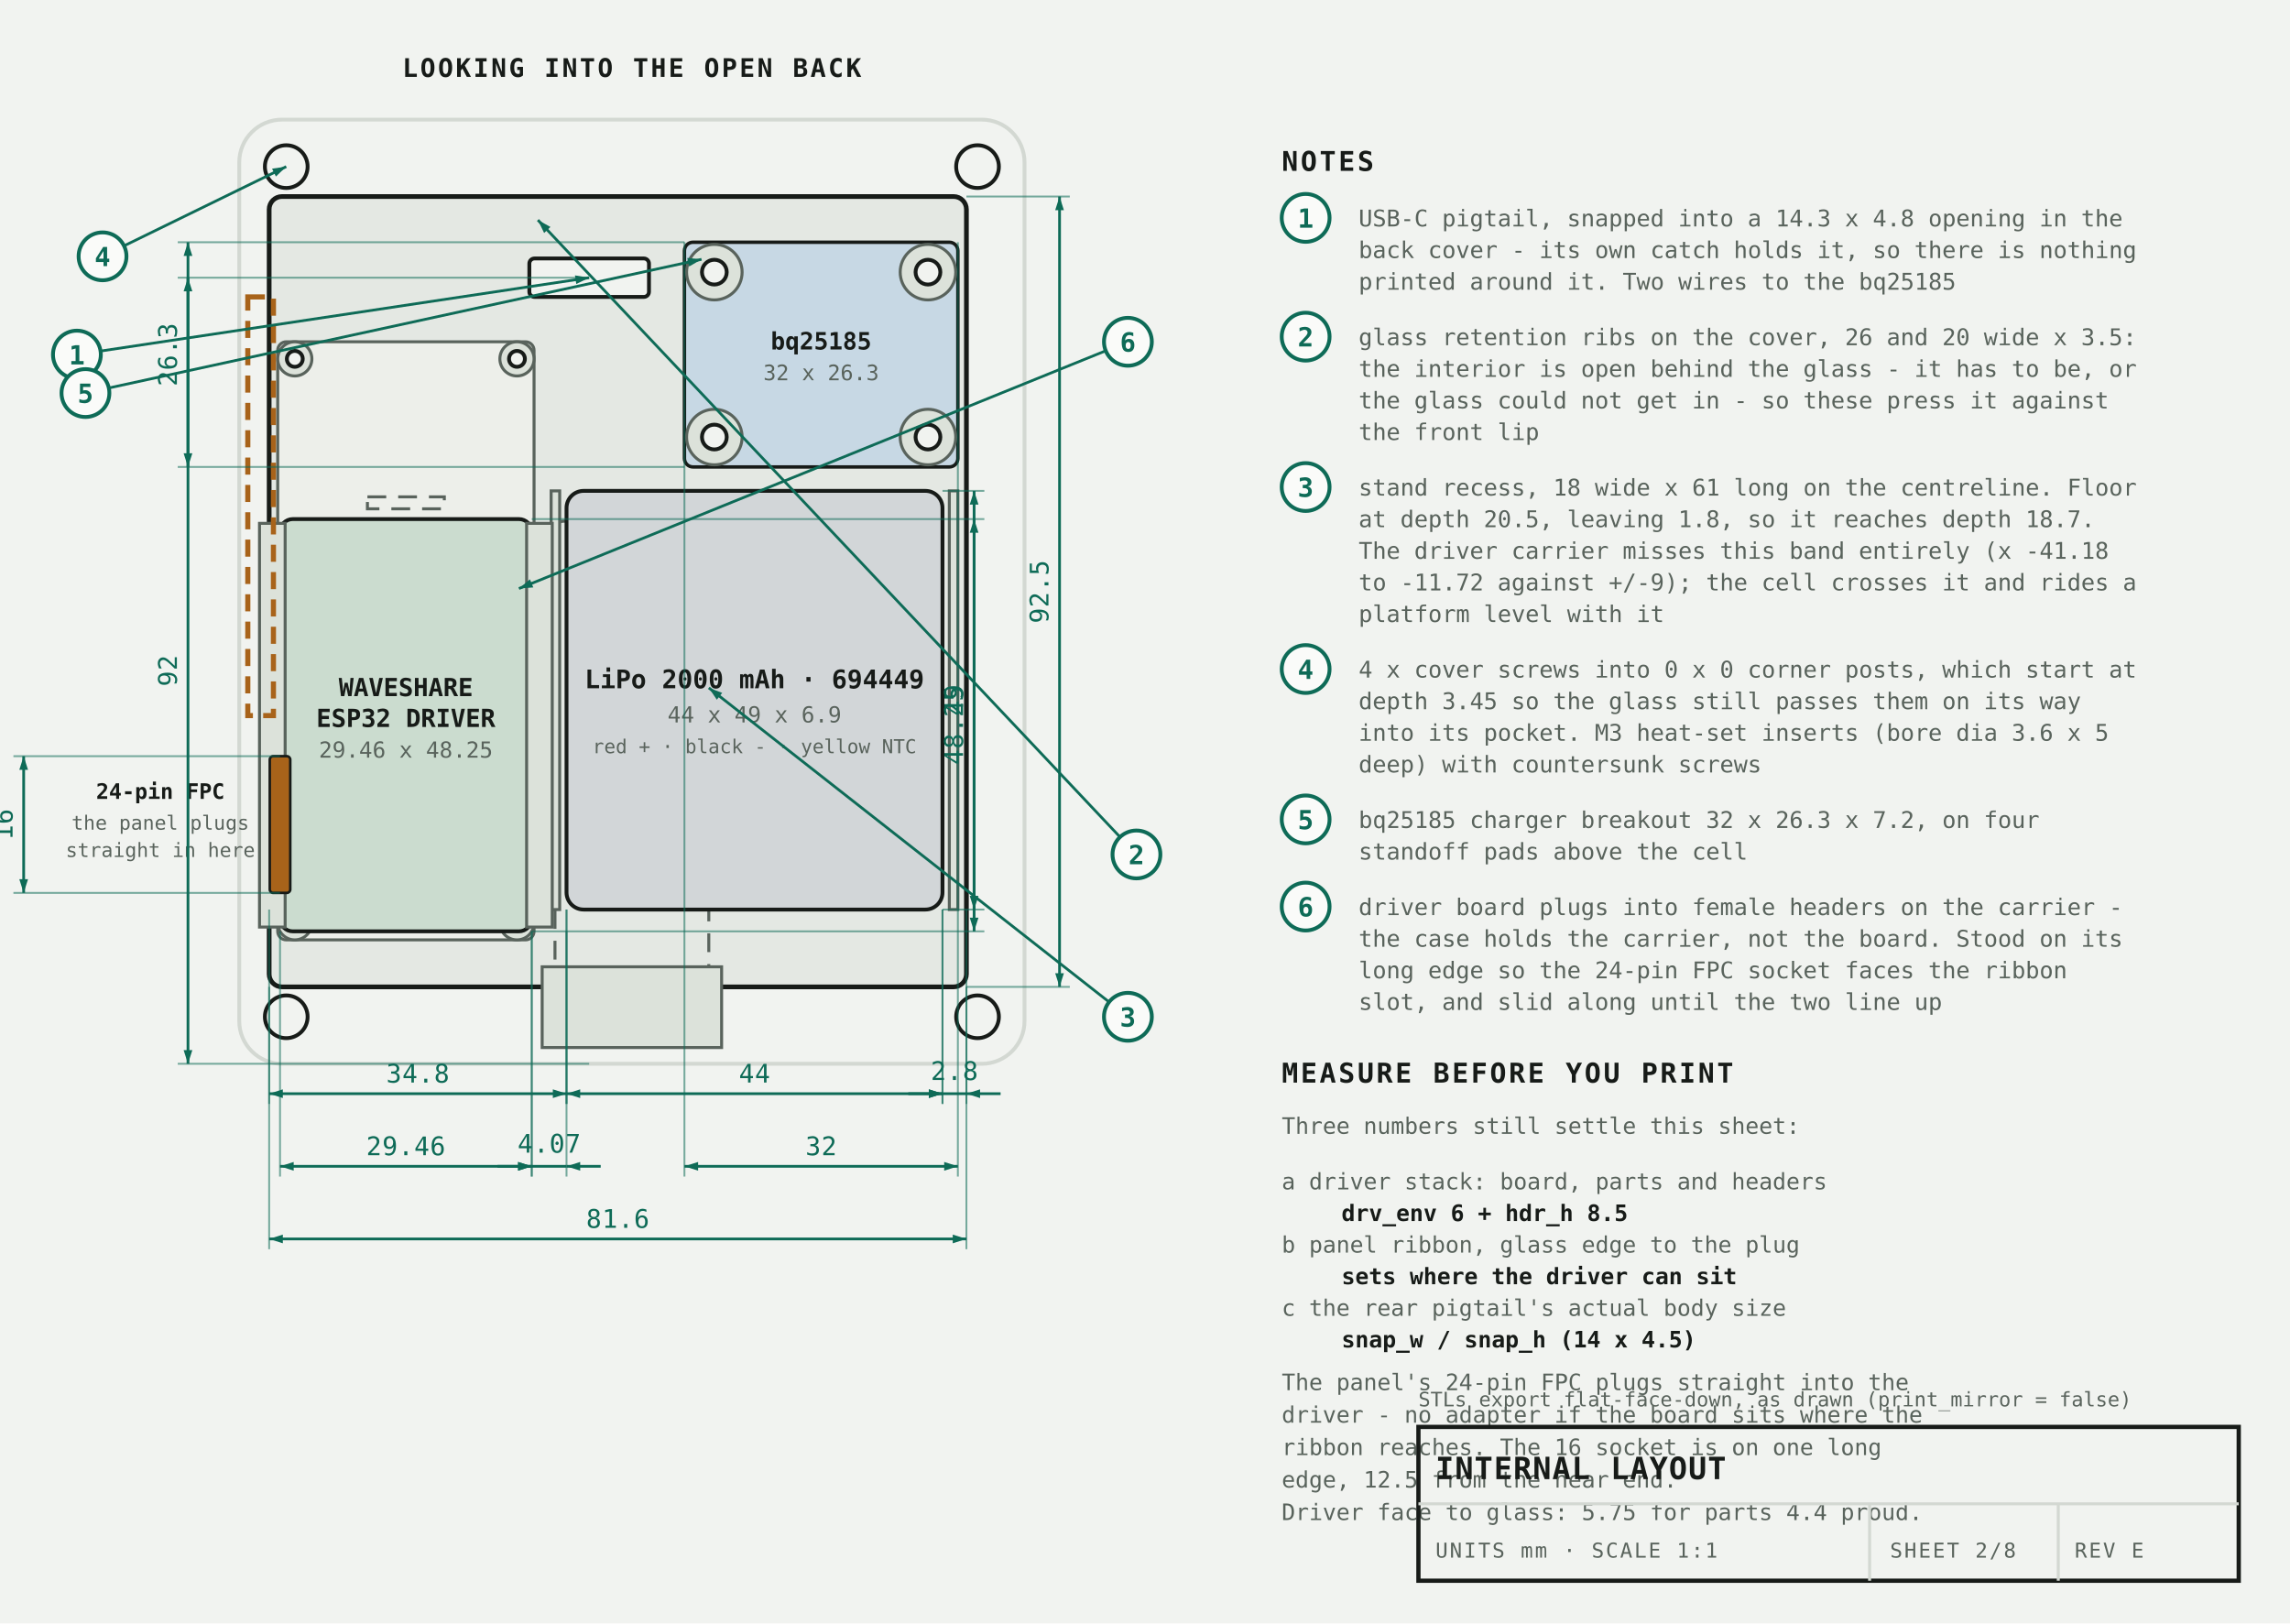
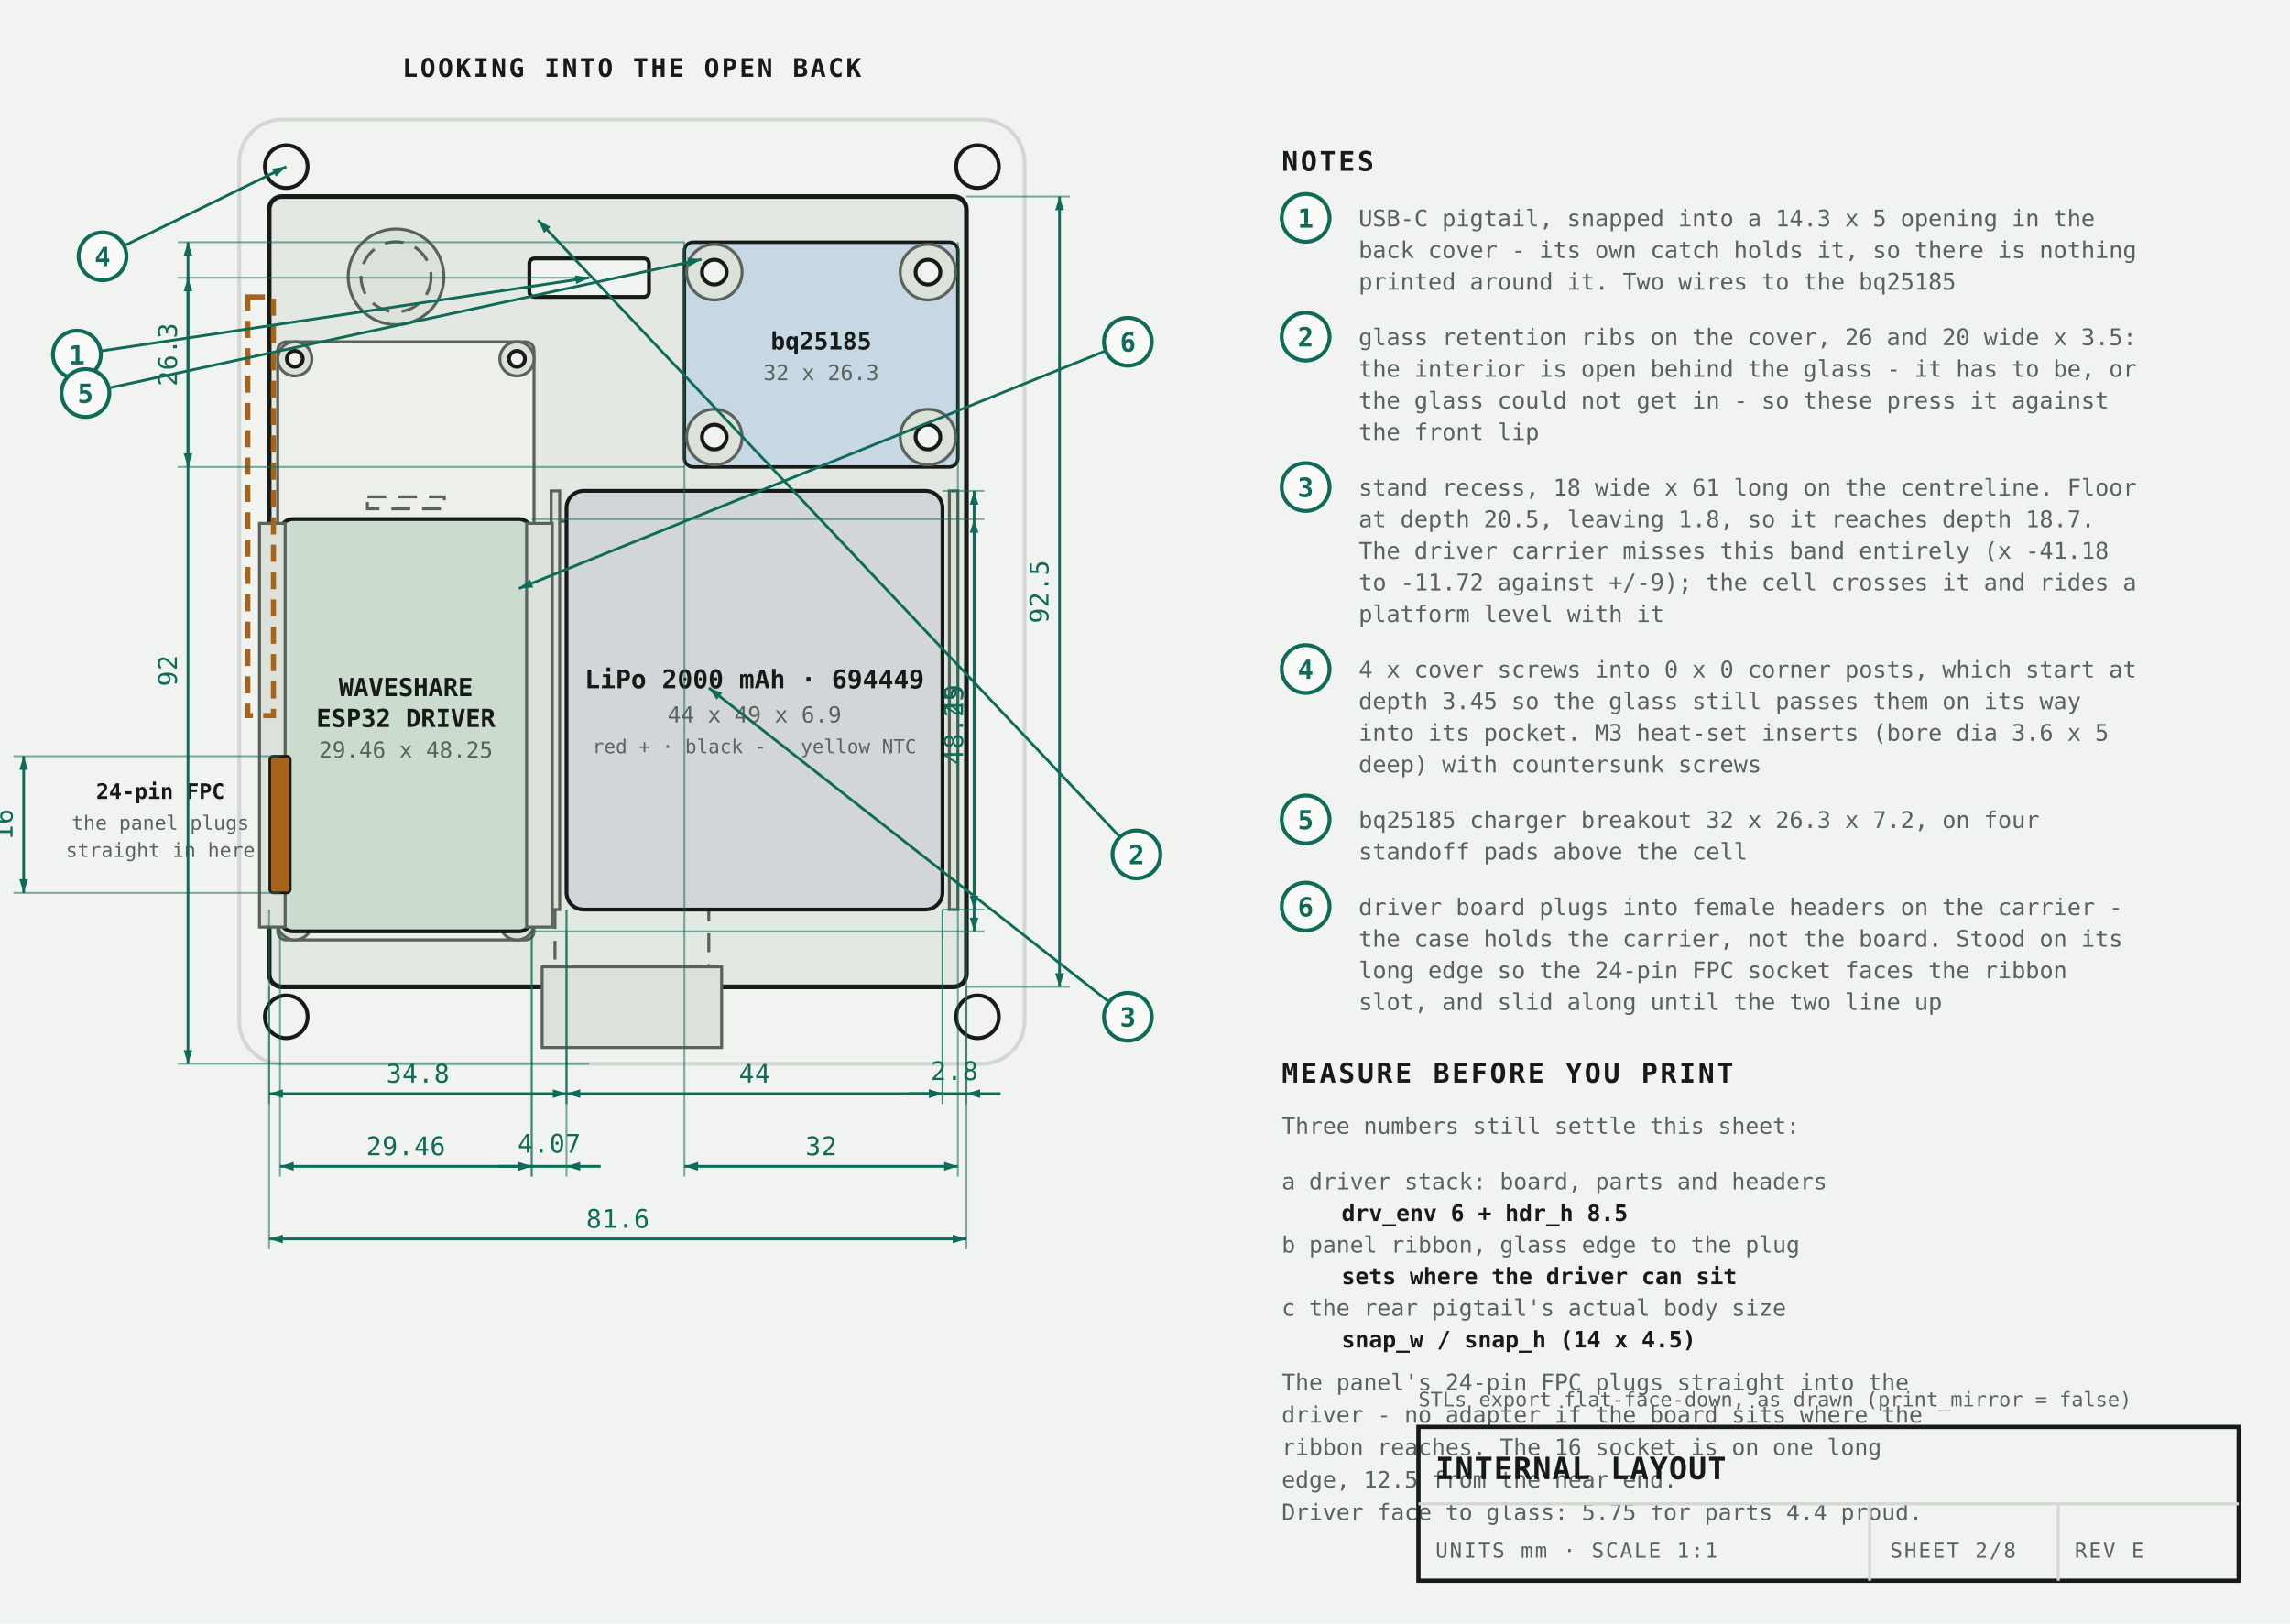
<svg xmlns="http://www.w3.org/2000/svg" class="dwg" width="1072" height="760" id="s2" viewBox="0 0 268 190" role="img">
  <style>
svg{font-family:"IBM Plex Mono",ui-monospace,monospace}
.bg{fill:#F1F3F0;stroke:none}
.part{fill:#E4E8E3;stroke:#171B18;stroke-width:.55}
.edge{fill:none;stroke:#171B18;stroke-width:.5}
.inkline{fill:none;stroke:#171B18;stroke-width:1.1}
.ghost{fill:none;stroke:#D3D8D2;stroke-width:.45}
.hid{fill:none;stroke:#59635C;stroke-width:.35;stroke-dasharray:2.2 1.4}
.cl{fill:none;stroke:#59635C;stroke-width:.28;stroke-dasharray:6 1.6 1 1.6;opacity:.75}
.cut{fill:#F1F3F0;stroke:#171B18;stroke-width:.45}
.ink{fill:#171B18;opacity:.86;stroke:none}
.glass{fill:#D9E4E6;stroke:#171B18;stroke-width:.4}
.pcb{fill:#CBDCCF;stroke:#171B18;stroke-width:.45}
.cell{fill:#D2D6D8;stroke:#171B18;stroke-width:.45}
.chg{fill:#C7D8E4;stroke:#171B18;stroke-width:.4}
.plat{fill:#EDEFEA;stroke:#59635C;stroke-width:.35}
.boss{fill:#DCE2DA;stroke:#59635C;stroke-width:.35}
.pad{fill:#D8DED6;stroke:#59635C;stroke-width:.35}
.voidfill{fill:#E7EAE5;stroke:#59635C;stroke-width:.35}
.warn{fill:none;stroke:#A8631A;stroke-width:.6;stroke-dasharray:2 1.2}
.wire{fill:none;stroke:#171B18;stroke-width:.62;stroke-linejoin:round}
.wire.ntc{stroke:#A8631A}
.clash{fill:#A8631A;fill-opacity:.30;stroke:#A8631A;stroke-width:.7}
.clashtxt{fill:#A8631A;font-weight:600;letter-spacing:.02em}
.res{fill:#FAFBF9;stroke:#171B18;stroke-width:.5}
.leg{stroke:#171B18;stroke-width:2.6;stroke-linecap:round;fill:none}
.table{stroke:#59635C;stroke-width:.6}
.com{fill:#A8631A;stroke:#171B18;stroke-width:.3}
.hl{stroke:#D3D8D2;stroke-width:.3;fill:none}
.hatch{opacity:.9}
.dim{fill:none;stroke:#0E6B57;stroke-width:.32}
.ext{fill:none;stroke:#0E6B57;stroke-width:.22;opacity:.55}
.arrow{fill:#0E6B57;stroke:none}
.dimtxt{fill:#0E6B57;letter-spacing:.02em}
.note{fill:#59635C}
.val{fill:#171B18;font-weight:600}
.val.warn{fill:#A8631A;stroke:none}
.balloon{fill:#FAFBF9;stroke:#0E6B57;stroke-width:.45}
.baltxt{fill:#0E6B57;font-weight:600;text-anchor:middle}
.vlabel{fill:#171B18;font-weight:600;letter-spacing:.09em}
.cmp{fill:#171B18;font-weight:600}
.cmpsub{fill:#59635C}
.tbframe{fill:none;stroke:#171B18;stroke-width:.5}
.tbrule{stroke:#D3D8D2;stroke-width:.35;fill:none}
.tbname{fill:#171B18;font-weight:700;letter-spacing:.03em}
.tbmeta{fill:#59635C;letter-spacing:.09em}
@media (prefers-color-scheme:dark){
svg{font-family:"IBM Plex Mono",ui-monospace,monospace}
.bg{fill:#0F1211;stroke:none}
.part{fill:#232A26;stroke:#E8ECE7;stroke-width:.55}
.edge{fill:none;stroke:#E8ECE7;stroke-width:.5}
.inkline{fill:none;stroke:#E8ECE7;stroke-width:1.1}
.ghost{fill:none;stroke:#2C332E;stroke-width:.45}
.hid{fill:none;stroke:#93A099;stroke-width:.35;stroke-dasharray:2.2 1.4}
.cl{fill:none;stroke:#93A099;stroke-width:.28;stroke-dasharray:6 1.6 1 1.6;opacity:.75}
.cut{fill:#0F1211;stroke:#E8ECE7;stroke-width:.45}
.ink{fill:#E8ECE7;opacity:.86;stroke:none}
.glass{fill:#243233;stroke:#E8ECE7;stroke-width:.4}
.pcb{fill:#1F3327;stroke:#E8ECE7;stroke-width:.45}
.cell{fill:#2A3033;stroke:#E8ECE7;stroke-width:.45}
.chg{fill:#1E2E3A;stroke:#E8ECE7;stroke-width:.4}
.plat{fill:#1C221E;stroke:#93A099;stroke-width:.35}
.boss{fill:#28302B;stroke:#93A099;stroke-width:.35}
.pad{fill:#2A322C;stroke:#93A099;stroke-width:.35}
.voidfill{fill:#101413;stroke:#93A099;stroke-width:.35}
.warn{fill:none;stroke:#E0A64B;stroke-width:.6;stroke-dasharray:2 1.2}
.wire{fill:none;stroke:#E8ECE7;stroke-width:.62;stroke-linejoin:round}
.wire.ntc{stroke:#E0A64B}
.clash{fill:#E0A64B;fill-opacity:.30;stroke:#E0A64B;stroke-width:.7}
.clashtxt{fill:#E0A64B;font-weight:600;letter-spacing:.02em}
.res{fill:#171B18;stroke:#E8ECE7;stroke-width:.5}
.leg{stroke:#E8ECE7;stroke-width:2.6;stroke-linecap:round;fill:none}
.table{stroke:#93A099;stroke-width:.6}
.com{fill:#E0A64B;stroke:#E8ECE7;stroke-width:.3}
.hl{stroke:#2C332E;stroke-width:.3;fill:none}
.hatch{opacity:.9}
.dim{fill:none;stroke:#57CFA9;stroke-width:.32}
.ext{fill:none;stroke:#57CFA9;stroke-width:.22;opacity:.55}
.arrow{fill:#57CFA9;stroke:none}
.dimtxt{fill:#57CFA9;letter-spacing:.02em}
.note{fill:#93A099}
.val{fill:#E8ECE7;font-weight:600}
.val.warn{fill:#E0A64B;stroke:none}
.balloon{fill:#171B18;stroke:#57CFA9;stroke-width:.45}
.baltxt{fill:#57CFA9;font-weight:600;text-anchor:middle}
.vlabel{fill:#E8ECE7;font-weight:600;letter-spacing:.09em}
.cmp{fill:#E8ECE7;font-weight:600}
.cmpsub{fill:#93A099}
.tbframe{fill:none;stroke:#E8ECE7;stroke-width:.5}
.tbrule{stroke:#2C332E;stroke-width:.35;fill:none}
.tbname{fill:#E8ECE7;font-weight:700;letter-spacing:.03em}
.tbmeta{fill:#93A099;letter-spacing:.09em}
}</style>
  <rect class="bg" x="0" y="0" width="268" height="190" />
  <rect class="ghost" x="28.00" y="14.00" width="91.90" height="110.50" rx="5.00" />
  <rect class="part" x="31.50" y="23.00" width="81.60" height="92.50" rx="1.50" />
  <rect class="hid" x="64.95" y="61.00" width="18.00" height="61.00" rx="1.00" />
+   <circle class="boss" cx="101.55" cy="41.50" r="5.60" />
+   <circle class="hid" cx="101.55" cy="41.50" r="4.10" />
+   <circle class="boss" cx="46.35" cy="32.40" r="5.60" />
+   <circle class="hid" cx="46.35" cy="32.40" r="4.10" />
  <rect class="boss" x="63.45" y="113.15" width="21.00" height="9.45" rx="0.00" />
  <rect class="cell" x="66.30" y="57.45" width="44.00" height="49.00" rx="2.00" />
  <text class="cmp" x="88.30" y="80.55" text-anchor="middle" font-size="3.0">LiPo 2000 mAh  ·  694449</text>
  <text class="cmpsub" x="88.30" y="84.55" text-anchor="middle" font-size="2.6">44 x 49 x 6.9</text>
  <text class="cmpsub" x="88.30" y="88.15" text-anchor="middle" font-size="2.25">red +  ·  black -  ·  yellow NTC</text>
  <rect class="boss" x="64.50" y="57.45" width="1.00" height="49.00" rx="0.00" />
  <rect class="boss" x="111.10" y="57.45" width="1.00" height="49.00" rx="0.00" />
  <rect class="chg" x="80.10" y="28.35" width="32.00" height="26.30" rx="1.00" />
  <text class="cmp" x="96.10" y="40.90" text-anchor="middle" font-size="2.8">bq25185</text>
  <text class="cmpsub" x="96.10" y="44.50" text-anchor="middle" font-size="2.5">32 x 26.3</text>
  <circle class="boss" cx="83.60" cy="51.15" r="3.25" />
  <circle class="cut" cx="83.60" cy="51.15" r="1.45" />
  <circle class="boss" cx="83.60" cy="31.85" r="3.25" />
  <circle class="cut" cx="83.60" cy="31.85" r="1.45" />
  <circle class="boss" cx="108.60" cy="51.15" r="3.25" />
  <circle class="cut" cx="108.60" cy="51.15" r="1.45" />
  <circle class="boss" cx="108.60" cy="31.85" r="3.25" />
  <circle class="cut" cx="108.60" cy="31.85" r="1.45" />
  <rect class="plat" x="32.50" y="40.00" width="30.00" height="70.00" rx="1.00" />
  <text class="cmp" x="47.50" y="101.00" text-anchor="middle" font-size="2.6">CARRIER 30 x 70</text>
  <text class="cmpsub" x="47.50" y="104.80" text-anchor="middle" font-size="2.3">divider on the spare</text>
  <circle class="boss" cx="34.50" cy="108.00" r="2.00" />
  <circle class="cut" cx="34.50" cy="108.00" r="0.93" />
  <circle class="boss" cx="34.50" cy="42.00" r="2.00" />
  <circle class="cut" cx="34.50" cy="42.00" r="0.93" />
  <circle class="boss" cx="60.50" cy="108.00" r="2.00" />
  <circle class="cut" cx="60.50" cy="108.00" r="0.93" />
  <circle class="boss" cx="60.50" cy="42.00" r="2.00" />
  <circle class="cut" cx="60.50" cy="42.00" r="0.93" />
  <rect class="pcb" x="32.77" y="60.75" width="29.46" height="48.25" rx="1.50" />
  <text class="cmp" x="47.50" y="81.47" text-anchor="middle" font-size="2.9">WAVESHARE</text>
  <text class="cmp" x="47.50" y="85.08" text-anchor="middle" font-size="2.9">ESP32 DRIVER</text>
  <text class="cmpsub" x="47.50" y="88.67" text-anchor="middle" font-size="2.6">29.46 x 48.25</text>
  <rect class="hid" x="43.00" y="58.15" width="9.00" height="1.40" rx="0.00" />
  <rect class="boss" x="30.37" y="61.25" width="3.00" height="47.25" rx="0.00" />
  <rect class="boss" x="61.63" y="61.25" width="3.00" height="47.25" rx="0.00" />
  <rect class="com" x="31.57" y="88.50" width="2.40" height="16.00" rx="0.40" />
  <text class="cmp" x="18.77" y="93.50" text-anchor="middle" font-size="2.5">24-pin FPC</text>
  <text class="cmpsub" x="18.77" y="97.10" text-anchor="middle" font-size="2.3">the panel plugs</text>
  <text class="cmpsub" x="18.77" y="100.30" text-anchor="middle" font-size="2.3">straight in here</text>
  <rect class="warn" x="29.00" y="34.75" width="3.00" height="49.00" rx="0.00" />
  <line class="ext" x1="32.77" y1="88.50" x2="1.57" y2="88.50" />
  <line class="ext" x1="32.77" y1="104.50" x2="1.57" y2="104.50" />
  <line class="dim" x1="2.77" y1="88.50" x2="2.77" y2="104.50" />
  <path class="arrow" d="M2.77,88.50 L3.28,90.10 L2.26,90.10 Z" />
  <path class="arrow" d="M2.77,104.50 L2.26,102.90 L3.28,102.90 Z" />
  <text class="dimtxt" x="1.47" y="96.50" text-anchor="middle" font-size="3.0" transform="rotate(-90 1.47 96.50)">16</text>
  <rect class="boss" x="33.50" y="119.00" width="0.00" height="0.00" rx="1.00" />
  <circle class="cut" cx="33.50" cy="119.00" r="2.50" />
  <rect class="boss" x="114.40" y="119.00" width="0.00" height="0.00" rx="1.00" />
  <circle class="cut" cx="114.40" cy="119.00" r="2.50" />
  <rect class="boss" x="33.50" y="19.50" width="0.00" height="0.00" rx="1.00" />
  <circle class="cut" cx="33.50" cy="19.50" r="2.50" />
  <rect class="boss" x="114.40" y="19.50" width="0.00" height="0.00" rx="1.00" />
  <circle class="cut" cx="114.40" cy="19.50" r="2.50" />
  <rect class="cut" x="61.95" y="30.25" width="14.00" height="4.50" rx="0.60" />
  <line class="ext" x1="31.50" y1="106.45" x2="31.50" y2="129.20" />
  <line class="ext" x1="66.30" y1="106.45" x2="66.30" y2="129.20" />
  <line class="dim" x1="31.50" y1="128.00" x2="66.30" y2="128.00" />
  <path class="arrow" d="M31.50,128.00 L33.10,127.49 L33.10,128.51 Z" />
  <path class="arrow" d="M66.30,128.00 L64.70,128.51 L64.70,127.49 Z" />
  <text class="dimtxt" x="48.90" y="126.70" text-anchor="middle" font-size="3.0">34.8</text>
  <line class="ext" x1="66.30" y1="106.45" x2="66.30" y2="129.20" />
  <line class="ext" x1="110.30" y1="106.45" x2="110.30" y2="129.20" />
  <line class="dim" x1="66.30" y1="128.00" x2="110.30" y2="128.00" />
  <path class="arrow" d="M66.30,128.00 L67.90,127.49 L67.90,128.51 Z" />
  <path class="arrow" d="M110.30,128.00 L108.70,128.51 L108.70,127.49 Z" />
  <text class="dimtxt" x="88.30" y="126.70" text-anchor="middle" font-size="3.0">44</text>
  <line class="ext" x1="110.30" y1="106.45" x2="110.30" y2="129.20" />
  <line class="ext" x1="113.10" y1="106.45" x2="113.10" y2="129.20" />
  <line class="dim" x1="110.30" y1="128.00" x2="113.10" y2="128.00" />
  <line class="dim" x1="106.30" y1="128.00" x2="110.30" y2="128.00" />
  <line class="dim" x1="113.10" y1="128.00" x2="117.10" y2="128.00" />
  <path class="arrow" d="M110.30,128.00 L108.70,128.51 L108.70,127.49 Z" />
  <path class="arrow" d="M113.10,128.00 L114.70,127.49 L114.70,128.51 Z" />
  <text class="dimtxt" x="111.70" y="126.40" text-anchor="middle" font-size="3.0">2.8</text>
  <line class="ext" x1="32.77" y1="109.00" x2="32.77" y2="137.70" />
  <line class="ext" x1="62.23" y1="109.00" x2="62.23" y2="137.70" />
  <line class="dim" x1="32.77" y1="136.50" x2="62.23" y2="136.50" />
  <path class="arrow" d="M32.77,136.50 L34.37,135.99 L34.37,137.01 Z" />
  <path class="arrow" d="M62.23,136.50 L60.63,137.01 L60.63,135.99 Z" />
  <text class="dimtxt" x="47.50" y="135.20" text-anchor="middle" font-size="3.0">29.46</text>
  <line class="ext" x1="62.23" y1="109.00" x2="62.23" y2="137.70" />
  <line class="ext" x1="66.30" y1="109.00" x2="66.30" y2="137.70" />
  <line class="dim" x1="62.23" y1="136.50" x2="66.30" y2="136.50" />
  <line class="dim" x1="58.23" y1="136.50" x2="62.23" y2="136.50" />
  <line class="dim" x1="66.30" y1="136.50" x2="70.30" y2="136.50" />
  <path class="arrow" d="M62.23,136.50 L60.63,137.01 L60.63,135.99 Z" />
  <path class="arrow" d="M66.30,136.50 L67.90,135.99 L67.90,137.01 Z" />
  <text class="dimtxt" x="64.27" y="134.90" text-anchor="middle" font-size="3.0">4.07</text>
  <line class="ext" x1="80.10" y1="28.35" x2="80.10" y2="137.70" />
  <line class="ext" x1="112.10" y1="28.35" x2="112.10" y2="137.70" />
  <line class="dim" x1="80.10" y1="136.50" x2="112.10" y2="136.50" />
  <path class="arrow" d="M80.10,136.50 L81.70,135.99 L81.70,137.01 Z" />
  <path class="arrow" d="M112.10,136.50 L110.50,137.01 L110.50,135.99 Z" />
  <text class="dimtxt" x="96.10" y="135.20" text-anchor="middle" font-size="3.0">32</text>
  <line class="ext" x1="31.50" y1="115.50" x2="31.50" y2="146.20" />
  <line class="ext" x1="113.10" y1="115.50" x2="113.10" y2="146.20" />
  <line class="dim" x1="31.50" y1="145.00" x2="113.10" y2="145.00" />
  <path class="arrow" d="M31.50,145.00 L33.10,144.49 L33.10,145.51 Z" />
  <path class="arrow" d="M113.10,145.00 L111.50,145.51 L111.50,144.49 Z" />
  <text class="dimtxt" x="72.30" y="143.70" text-anchor="middle" font-size="3.0">81.6</text>
  <line class="ext" x1="80.10" y1="28.35" x2="20.80" y2="28.35" />
  <line class="ext" x1="80.10" y1="54.65" x2="20.80" y2="54.65" />
  <line class="dim" x1="22.00" y1="28.35" x2="22.00" y2="54.65" />
  <path class="arrow" d="M22.00,28.35 L22.51,29.95 L21.49,29.95 Z" />
  <path class="arrow" d="M22.00,54.65 L21.49,53.05 L22.51,53.05 Z" />
  <text class="dimtxt" x="20.70" y="41.50" text-anchor="middle" font-size="3.0" transform="rotate(-90 20.70 41.50)">26.3</text>
  <line class="ext" x1="68.95" y1="32.50" x2="20.80" y2="32.50" />
  <line class="ext" x1="68.95" y1="124.50" x2="20.80" y2="124.50" />
  <line class="dim" x1="22.00" y1="32.50" x2="22.00" y2="124.50" />
  <path class="arrow" d="M22.00,32.50 L22.51,34.10 L21.49,34.10 Z" />
  <path class="arrow" d="M22.00,124.50 L21.49,122.90 L22.51,122.90 Z" />
  <text class="dimtxt" x="20.70" y="78.50" text-anchor="middle" font-size="3.0" transform="rotate(-90 20.70 78.50)">92</text>
  <line class="ext" x1="62.23" y1="60.75" x2="115.20" y2="60.75" />
  <line class="ext" x1="62.23" y1="109.00" x2="115.20" y2="109.00" />
  <line class="dim" x1="114.00" y1="60.75" x2="114.00" y2="109.00" />
  <path class="arrow" d="M114.00,60.75 L114.51,62.35 L113.49,62.35 Z" />
  <path class="arrow" d="M114.00,109.00 L113.49,107.40 L114.51,107.40 Z" />
  <text class="dimtxt" x="112.70" y="84.88" text-anchor="middle" font-size="3.0" transform="rotate(-90 112.70 84.88)">48.25</text>
  <line class="ext" x1="110.30" y1="57.45" x2="115.20" y2="57.45" />
  <line class="ext" x1="110.30" y1="106.45" x2="115.20" y2="106.45" />
  <line class="dim" x1="114.00" y1="57.45" x2="114.00" y2="106.45" />
  <path class="arrow" d="M114.00,57.45 L114.51,59.05 L113.49,59.05 Z" />
  <path class="arrow" d="M114.00,106.45 L113.49,104.85 L114.51,104.85 Z" />
  <text class="dimtxt" x="112.70" y="81.95" text-anchor="middle" font-size="3.0" transform="rotate(-90 112.70 81.95)">49</text>
  <line class="ext" x1="113.10" y1="23.00" x2="125.20" y2="23.00" />
  <line class="ext" x1="113.10" y1="115.50" x2="125.20" y2="115.50" />
  <line class="dim" x1="124.00" y1="23.00" x2="124.00" y2="115.50" />
  <path class="arrow" d="M124.00,23.00 L124.51,24.60 L123.49,24.60 Z" />
  <path class="arrow" d="M124.00,115.50 L123.49,113.90 L124.51,113.90 Z" />
  <text class="dimtxt" x="122.70" y="69.25" text-anchor="middle" font-size="3.0" transform="rotate(-90 122.70 69.25)">92.5</text>
  <line class="dim" x1="68.95" y1="32.50" x2="9.00" y2="41.50" />
  <path class="arrow" d="M68.95,32.50 L67.44,33.24 L67.29,32.23 Z" />
  <circle class="balloon" cx="9.00" cy="41.50" r="2.80" />
  <text class="baltxt" x="9.00" y="42.65" text-anchor="middle" font-size="3.1">1</text>
  <line class="dim" x1="62.95" y1="25.75" x2="133.00" y2="100.00" />
  <path class="arrow" d="M62.95,25.75 L64.42,26.56 L63.68,27.27 Z" />
  <circle class="balloon" cx="133.00" cy="100.00" r="2.80" />
  <text class="baltxt" x="133.00" y="101.15" text-anchor="middle" font-size="3.1">2</text>
  <line class="dim" x1="82.95" y1="80.50" x2="132.00" y2="119.00" />
  <path class="arrow" d="M82.95,80.50 L84.52,81.09 L83.89,81.89 Z" />
  <circle class="balloon" cx="132.00" cy="119.00" r="2.80" />
  <text class="baltxt" x="132.00" y="120.15" text-anchor="middle" font-size="3.1">3</text>
  <line class="dim" x1="33.50" y1="19.50" x2="12.00" y2="30.00" />
  <path class="arrow" d="M33.50,19.50 L32.29,20.66 L31.84,19.74 Z" />
  <circle class="balloon" cx="12.00" cy="30.00" r="2.80" />
  <text class="baltxt" x="12.00" y="31.15" text-anchor="middle" font-size="3.1">4</text>
  <line class="dim" x1="82.10" y1="30.35" x2="10.00" y2="46.00" />
  <path class="arrow" d="M82.10,30.35 L80.65,31.19 L80.43,30.19 Z" />
  <circle class="balloon" cx="10.00" cy="46.00" r="2.80" />
  <text class="baltxt" x="10.00" y="47.15" text-anchor="middle" font-size="3.1">5</text>
  <line class="dim" x1="60.73" y1="68.88" x2="132.00" y2="40.00" />
  <path class="arrow" d="M60.73,68.88 L62.02,67.80 L62.41,68.75 Z" />
  <circle class="balloon" cx="132.00" cy="40.00" r="2.80" />
  <text class="baltxt" x="132.00" y="41.15" text-anchor="middle" font-size="3.1">6</text>
  <text class="vlabel" x="73.95" y="9.00" text-anchor="middle" font-size="3.0">LOOKING INTO THE OPEN BACK</text>
  <text class="vlabel" x="150.00" y="20.00" text-anchor="start" font-size="3.2">NOTES</text>
  <circle class="balloon" cx="152.80" cy="25.50" r="2.80" />
  <text class="baltxt" x="152.80" y="26.65" text-anchor="middle" font-size="3.1">1</text>
-   <text class="note" x="159.00" y="26.50" text-anchor="start" font-size="2.7">USB-C pigtail, snapped into a 14.3 x 4.8 opening in the</text>
+   <text class="note" x="159.00" y="26.50" text-anchor="start" font-size="2.7">USB-C pigtail, snapped into a 14.3 x 5 opening in the</text>
  <text class="note" x="159.00" y="30.20" text-anchor="start" font-size="2.7">back cover - its own catch holds it, so there is nothing</text>
  <text class="note" x="159.00" y="33.90" text-anchor="start" font-size="2.7">printed around it. Two wires to the bq25185</text>
  <circle class="balloon" cx="152.80" cy="39.40" r="2.80" />
  <text class="baltxt" x="152.80" y="40.55" text-anchor="middle" font-size="3.1">2</text>
  <text class="note" x="159.00" y="40.40" text-anchor="start" font-size="2.7">glass retention ribs on the cover, 26 and 20 wide x 3.5:</text>
  <text class="note" x="159.00" y="44.10" text-anchor="start" font-size="2.7">the interior is open behind the glass - it has to be, or</text>
  <text class="note" x="159.00" y="47.80" text-anchor="start" font-size="2.7">the glass could not get in - so these press it against</text>
  <text class="note" x="159.00" y="51.50" text-anchor="start" font-size="2.7">the front lip</text>
  <circle class="balloon" cx="152.80" cy="57.00" r="2.80" />
  <text class="baltxt" x="152.80" y="58.15" text-anchor="middle" font-size="3.1">3</text>
  <text class="note" x="159.00" y="58.00" text-anchor="start" font-size="2.7">stand recess, 18 wide x 61 long on the centreline. Floor</text>
  <text class="note" x="159.00" y="61.70" text-anchor="start" font-size="2.7">at depth 20.5, leaving 1.8, so it reaches depth 18.7.</text>
  <text class="note" x="159.00" y="65.40" text-anchor="start" font-size="2.7">The driver carrier misses this band entirely (x -41.18</text>
  <text class="note" x="159.00" y="69.10" text-anchor="start" font-size="2.7">to -11.72 against +/-9); the cell crosses it and rides a</text>
  <text class="note" x="159.00" y="72.80" text-anchor="start" font-size="2.7">platform level with it</text>
  <circle class="balloon" cx="152.80" cy="78.30" r="2.80" />
  <text class="baltxt" x="152.80" y="79.45" text-anchor="middle" font-size="3.1">4</text>
  <text class="note" x="159.00" y="79.30" text-anchor="start" font-size="2.7">4 x cover screws into 0 x 0 corner posts, which start at</text>
  <text class="note" x="159.00" y="83.00" text-anchor="start" font-size="2.7">depth 3.45 so the glass still passes them on its way</text>
  <text class="note" x="159.00" y="86.70" text-anchor="start" font-size="2.7">into its pocket. M3 heat-set inserts (bore dia 3.6 x 5</text>
  <text class="note" x="159.00" y="90.40" text-anchor="start" font-size="2.7">deep) with countersunk screws</text>
  <circle class="balloon" cx="152.80" cy="95.90" r="2.80" />
  <text class="baltxt" x="152.80" y="97.05" text-anchor="middle" font-size="3.1">5</text>
  <text class="note" x="159.00" y="96.90" text-anchor="start" font-size="2.7">bq25185 charger breakout 32 x 26.3 x 7.2, on four</text>
  <text class="note" x="159.00" y="100.60" text-anchor="start" font-size="2.7">standoff pads above the cell</text>
  <circle class="balloon" cx="152.80" cy="106.10" r="2.80" />
  <text class="baltxt" x="152.80" y="107.25" text-anchor="middle" font-size="3.1">6</text>
  <text class="note" x="159.00" y="107.10" text-anchor="start" font-size="2.7">driver board plugs into female headers on the carrier -</text>
  <text class="note" x="159.00" y="110.80" text-anchor="start" font-size="2.7">the case holds the carrier, not the board. Stood on its</text>
  <text class="note" x="159.00" y="114.50" text-anchor="start" font-size="2.7">long edge so the 24-pin FPC socket faces the ribbon</text>
  <text class="note" x="159.00" y="118.20" text-anchor="start" font-size="2.7">slot, and slid along until the two line up</text>
  <text class="vlabel" x="150.00" y="126.70" text-anchor="start" font-size="3.2">MEASURE BEFORE YOU PRINT</text>
  <text class="note" x="150.00" y="132.70" text-anchor="start" font-size="2.65">Three numbers still settle this sheet:</text>
  <text class="note" x="150.00" y="139.20" text-anchor="start" font-size="2.65">a   driver stack: board, parts and headers</text>
  <text class="val" x="157.00" y="142.90" text-anchor="start" font-size="2.65">drv_env 6 + hdr_h 8.5</text>
  <text class="note" x="150.00" y="146.60" text-anchor="start" font-size="2.65">b   panel ribbon, glass edge to the plug</text>
  <text class="val" x="157.00" y="150.30" text-anchor="start" font-size="2.65">sets where the driver can sit</text>
  <text class="note" x="150.00" y="154.00" text-anchor="start" font-size="2.65">c   the rear pigtail's actual body size</text>
  <text class="val" x="157.00" y="157.70" text-anchor="start" font-size="2.65">snap_w / snap_h (14 x 4.5)</text>
  <text class="note" x="150.00" y="162.70" text-anchor="start" font-size="2.65">The panel's 24-pin FPC plugs straight into the</text>
  <text class="note" x="150.00" y="166.50" text-anchor="start" font-size="2.65">driver - no adapter if the board sits where the</text>
  <text class="note" x="150.00" y="170.30" text-anchor="start" font-size="2.65">ribbon reaches. The 16 socket is on one long</text>
  <text class="note" x="150.00" y="174.10" text-anchor="start" font-size="2.65">edge, 12.5 from the near end.</text>
  <text class="note" x="150.00" y="177.90" text-anchor="start" font-size="2.65">Driver face to glass: 5.75 for parts 4.4 proud.</text>
  <text class="note" x="166.00" y="164.60" text-anchor="start" font-size="2.35">STLs export flat-face-down, as drawn (print_mirror = false)</text>
  <rect class="tbframe" x="166.00" y="167.00" width="96.00" height="18.00" rx="0.00" />
  <line class="tbrule" x1="166.00" y1="176.00" x2="262.00" y2="176.00" />
  <line class="tbrule" x1="218.80" y1="176.00" x2="218.80" y2="185.00" />
  <line class="tbrule" x1="240.88" y1="176.00" x2="240.88" y2="185.00" />
  <text class="tbname" x="168.00" y="173.12" text-anchor="start" font-size="3.6">INTERNAL LAYOUT</text>
  <text class="tbmeta" x="168.00" y="182.30" text-anchor="start" font-size="2.4">UNITS mm · SCALE 1:1</text>
  <text class="tbmeta" x="221.20" y="182.30" text-anchor="start" font-size="2.4">SHEET 2/8</text>
  <text class="tbmeta" x="242.80" y="182.30" text-anchor="start" font-size="2.4">REV E</text>
</svg>
